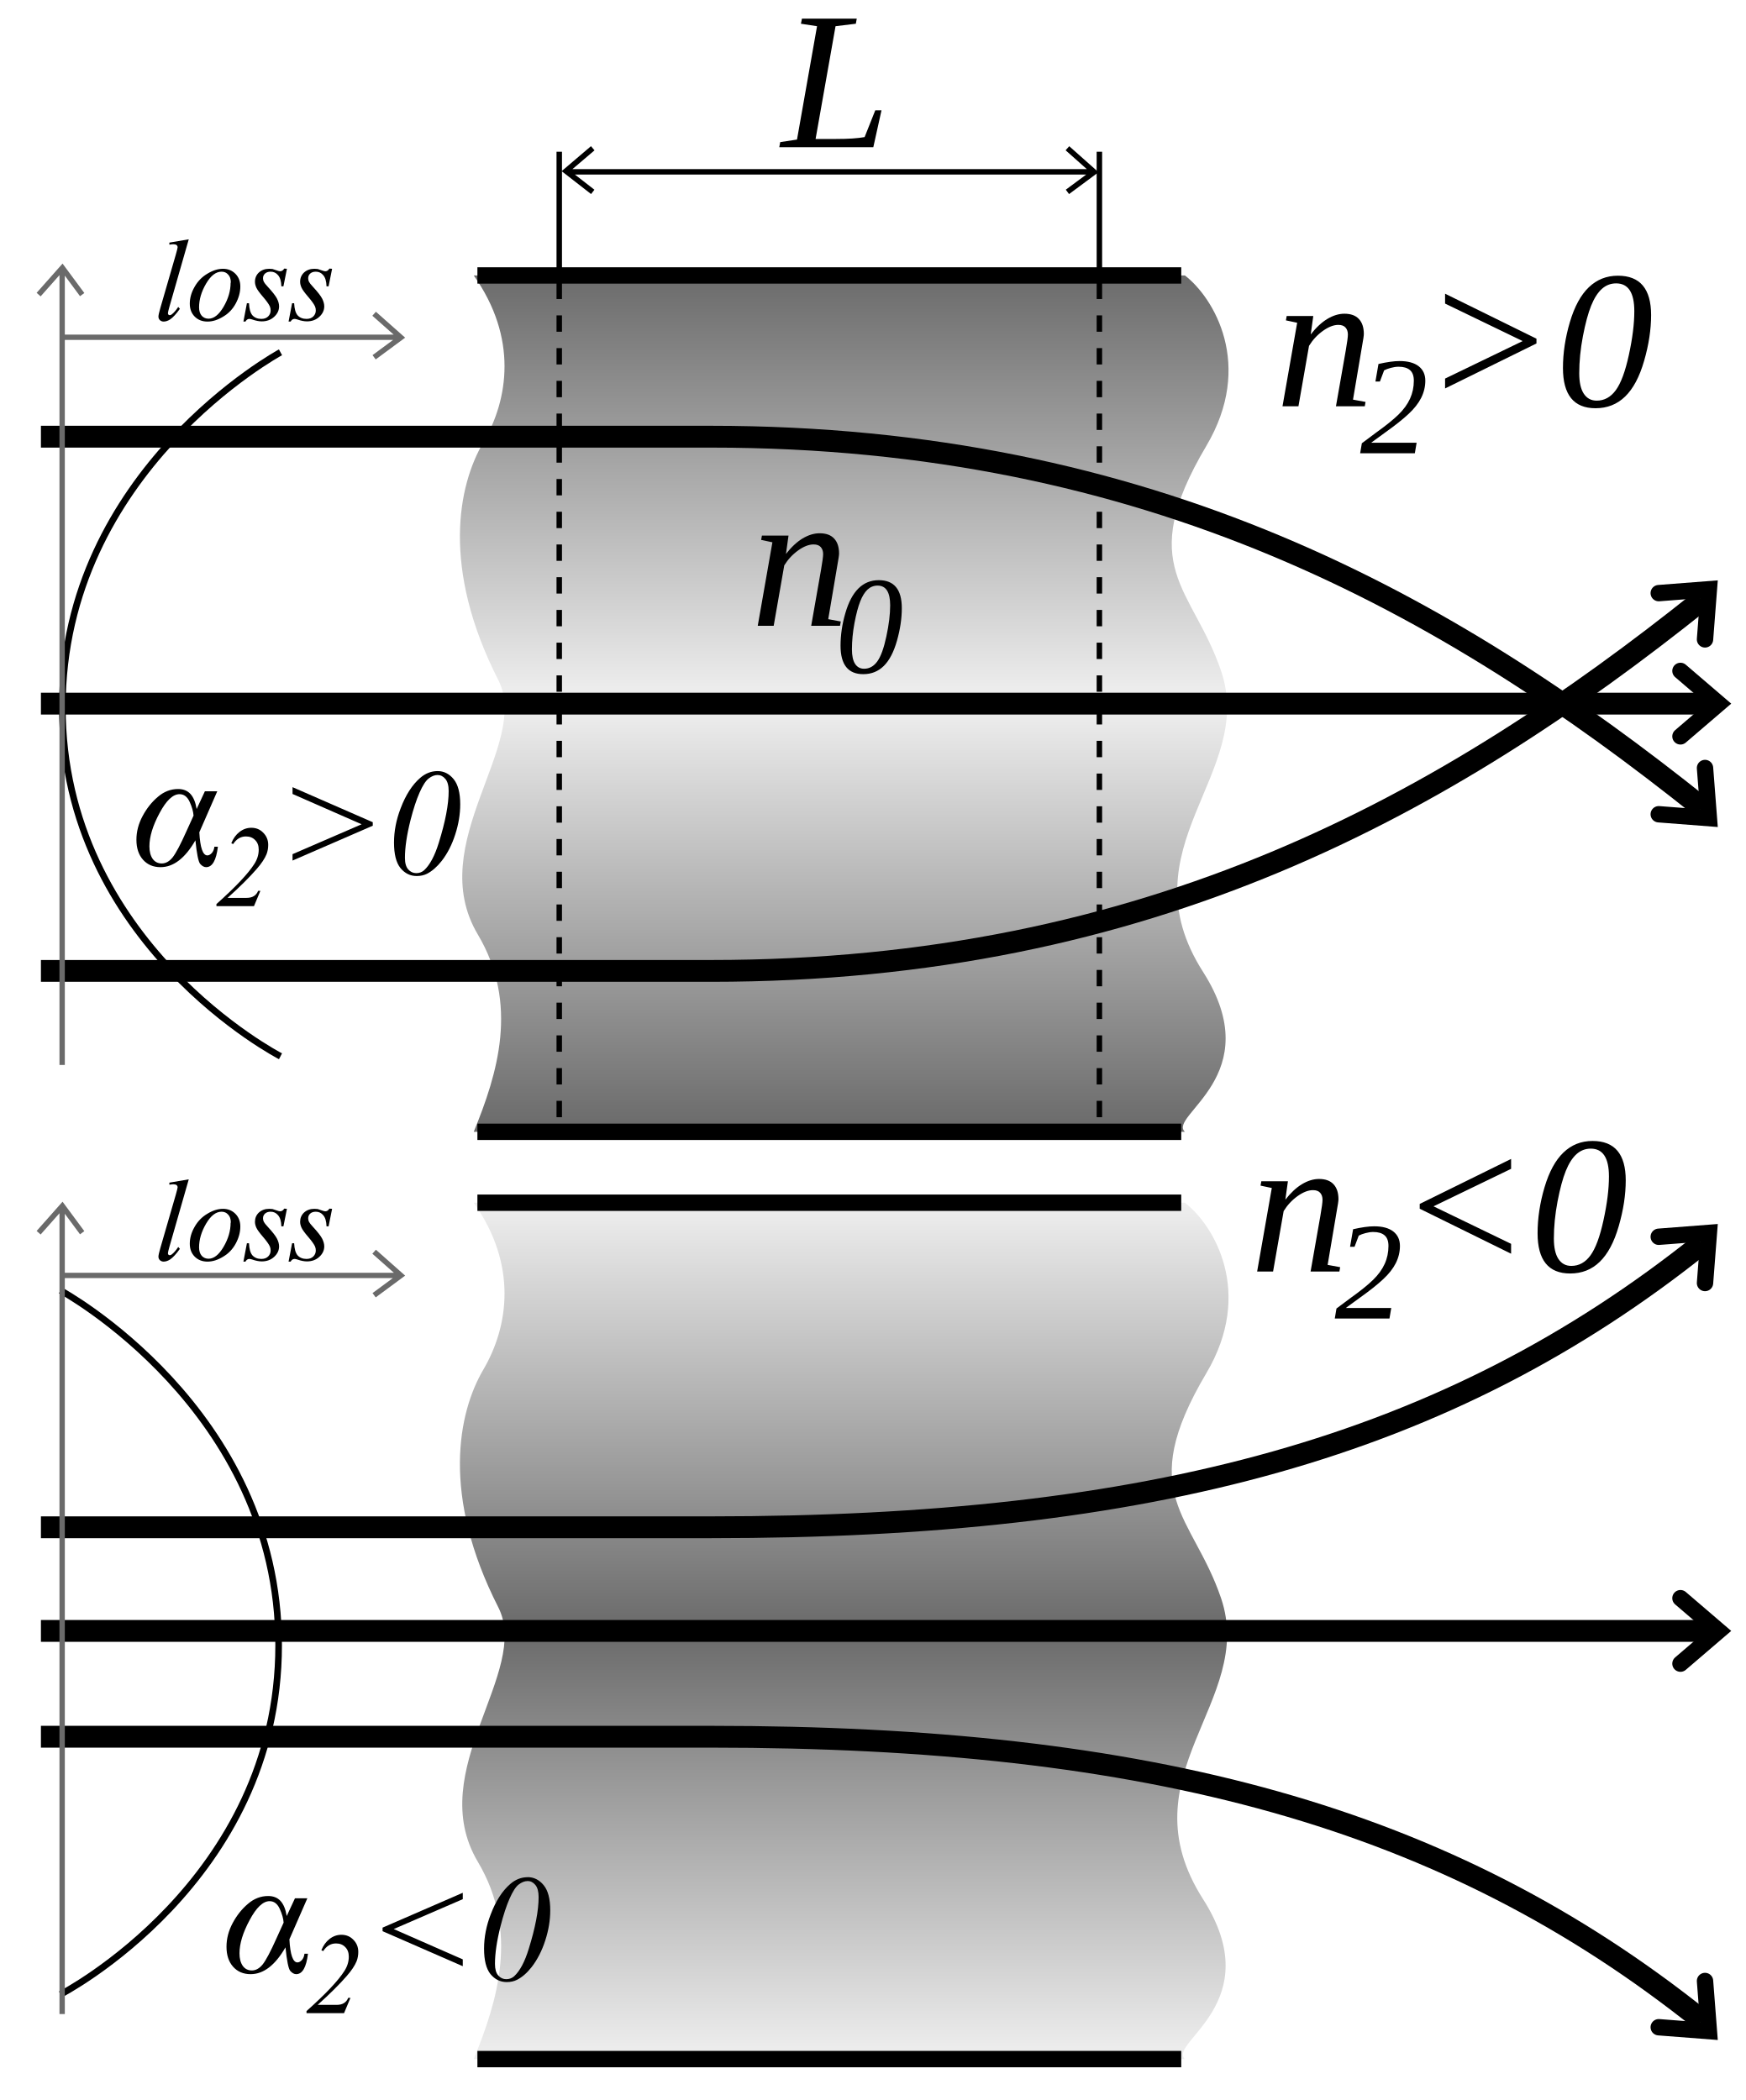
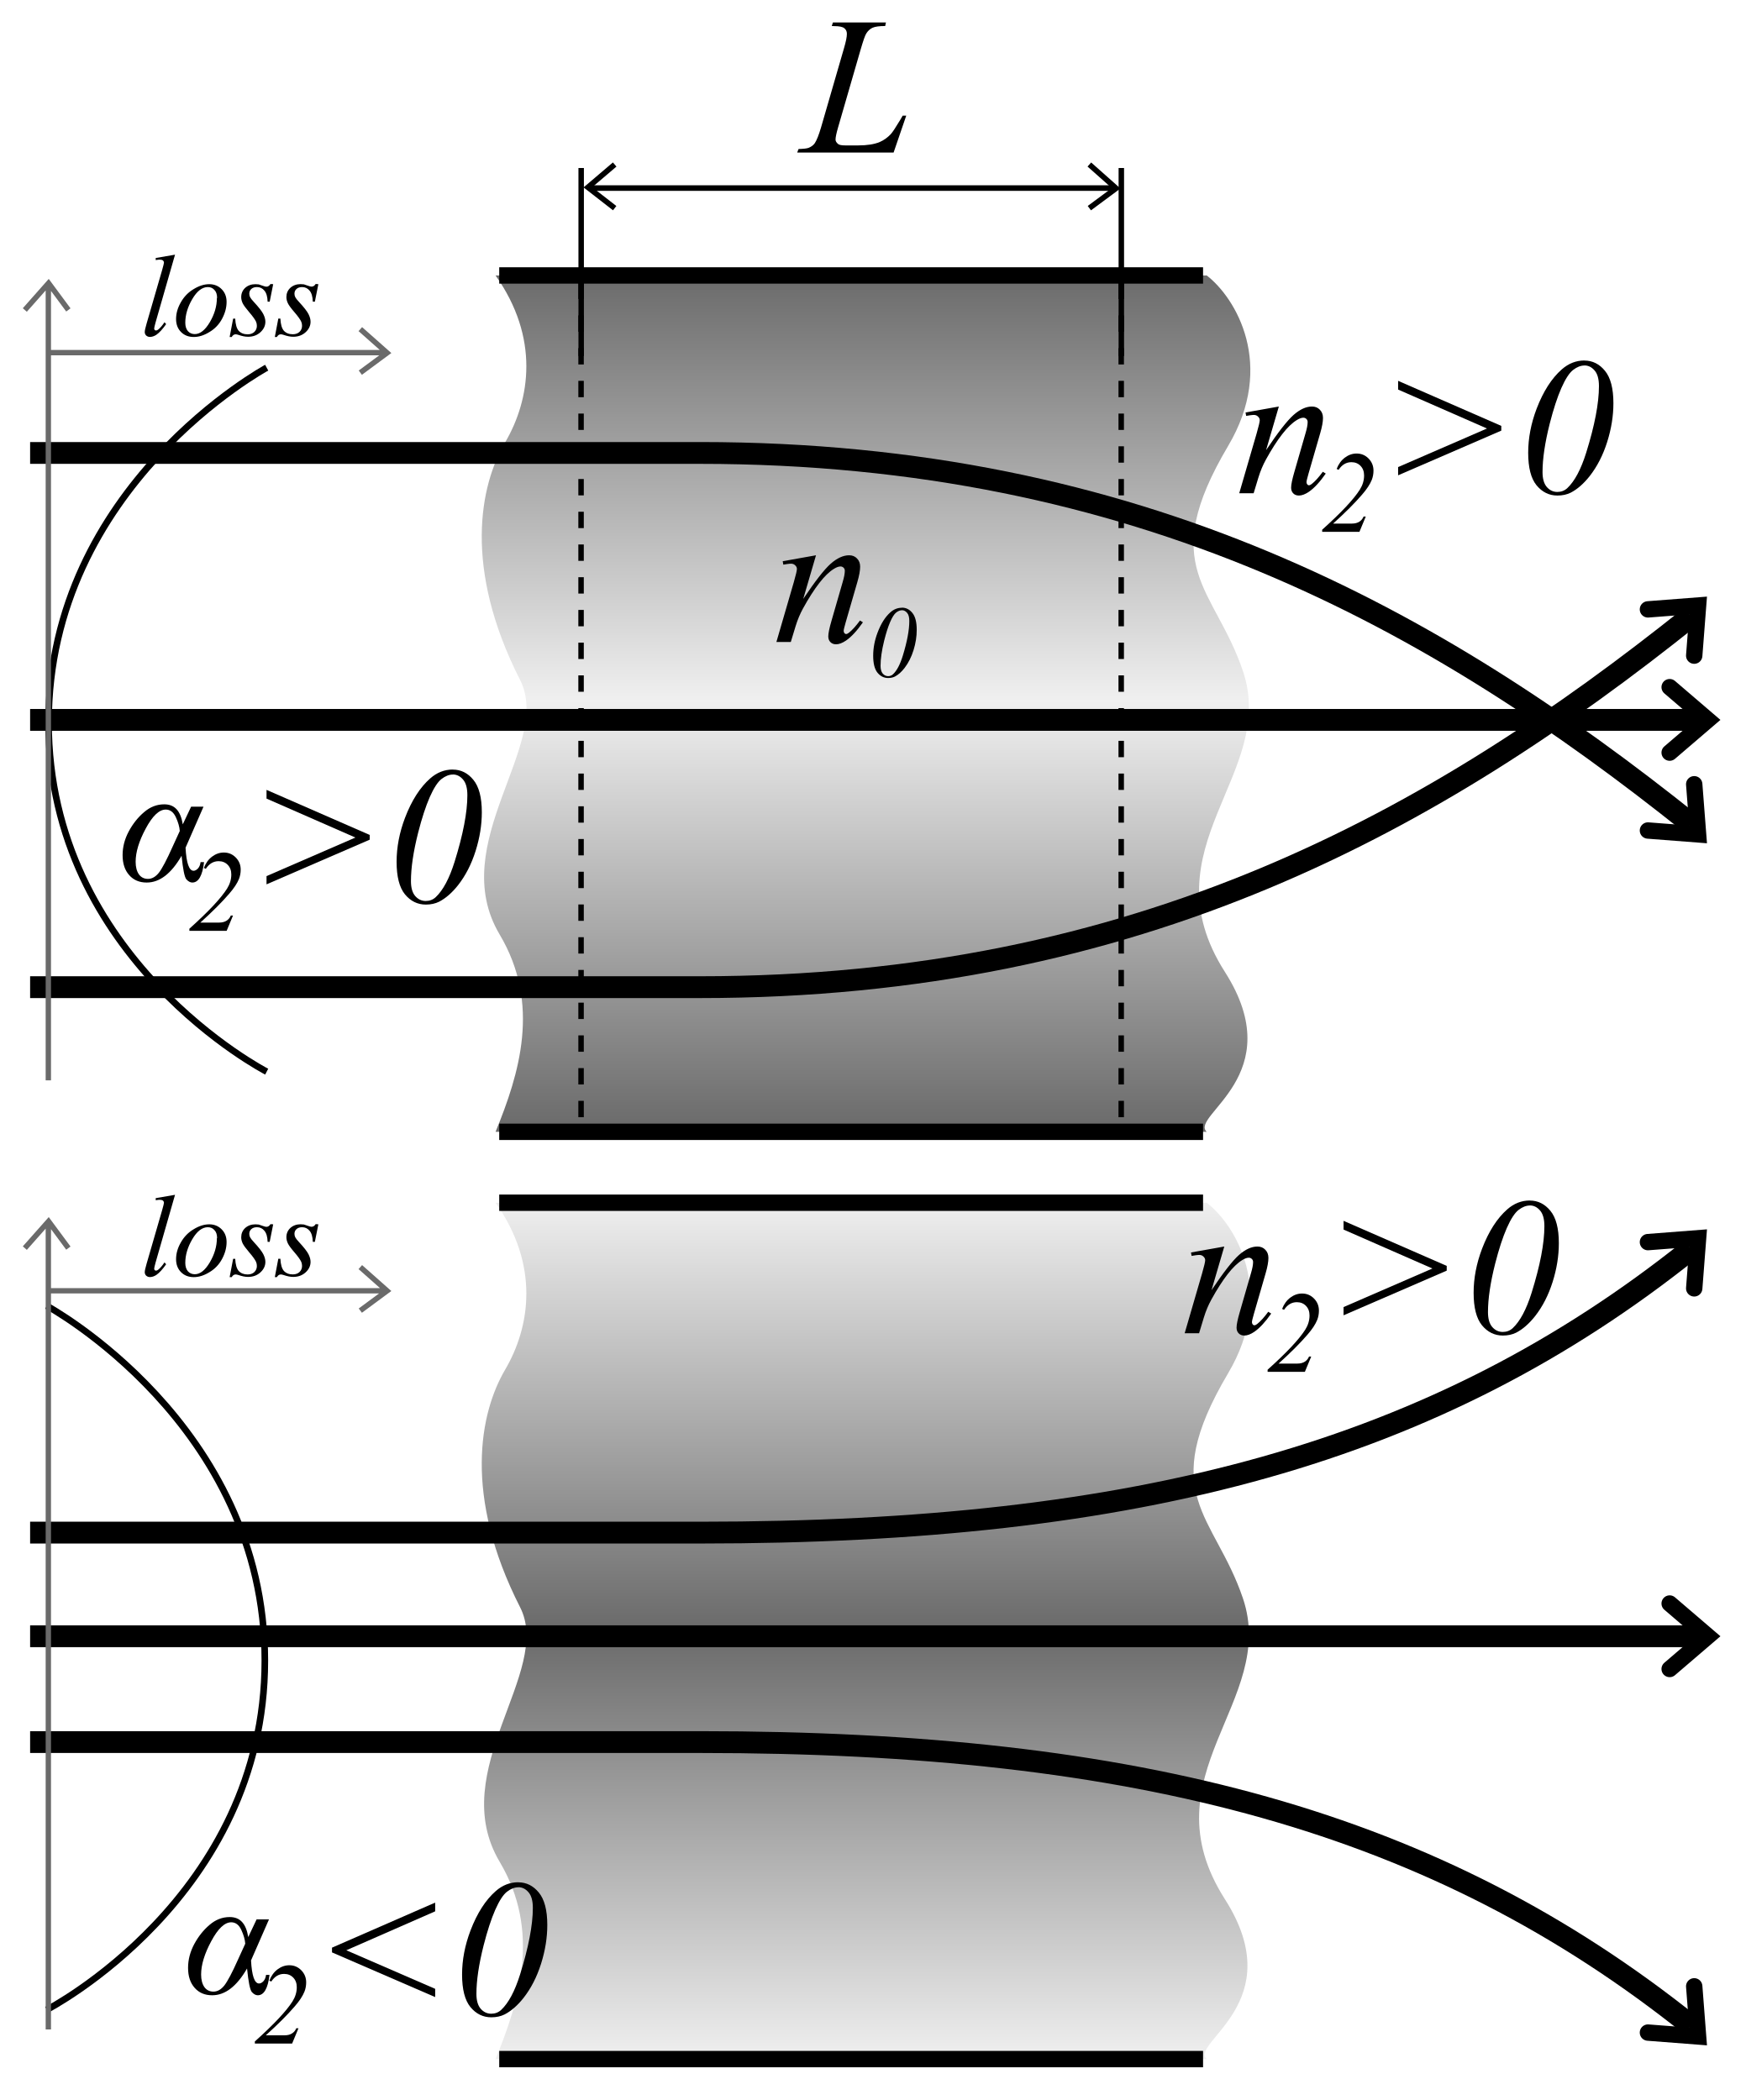
<svg xmlns="http://www.w3.org/2000/svg" xmlns:xlink="http://www.w3.org/1999/xlink" height="385" width="320">
-   <linearGradient id="a" gradientTransform="matrix(1.11 0 0 1 65.1 1)" gradientUnits="userSpaceOnUse" x1="75.63" x2="75.63" y1="48.89" y2="206.11">
+   <linearGradient id="a" gradientTransform="matrix(1.11 0 0 1 69.1 1)" gradientUnits="userSpaceOnUse" x1="75.63" x2="75.63" y1="48.89" y2="206.11">
    <stop offset="0" stop-color="#6a6a6a" />
    <stop offset=".5" stop-color="#f0f0f0" />
    <stop offset="1" stop-color="#6a6a6a" />
  </linearGradient>
-   <linearGradient id="b" gradientTransform="matrix(1.11 0 0 1 65.1 171)" gradientUnits="userSpaceOnUse" x1="75.63" x2="75.63" y1="48.89" y2="206.81">
+   <linearGradient id="b" gradientTransform="matrix(1.11 0 0 1 69.1 171)" gradientUnits="userSpaceOnUse" x1="75.63" x2="75.63" y1="48.89" y2="206.81">
    <stop offset="0" stop-color="#f0f0f0" />
    <stop offset=".5" stop-color="#6a6a6a" />
    <stop offset="1" stop-color="#f0f0f0" />
  </linearGradient>
-   <path d="m86.83 220.5h130.34c5.31 4.09 12.72 16.41 3.93 31.25-13.21 22.29-2.5 25.88 2.71 41.28 6.39 18.92-17.85 32.36-3.31 55.15 12.1 18.96-6.53 26.36-3.33 29.32h-130.34c4.35-10.63 8.33-23.41.75-36.17-9.95-16.75 9.78-34.82 3.75-46.66-10.47-20.56-7.37-35.69-2.75-43.56 4.64-7.91 6.32-19.19-1.75-30.61z" fill="url(#b)" />
-   <path d="m86.83 50.5h130.34c5.31 4.09 12.72 16.41 3.93 31.25-13.21 22.29-2.5 25.88 2.71 41.28 6.39 18.92-17.85 32.36-3.31 55.15 12.1 18.96-6.53 26.36-3.33 29.32h-130.34c4.35-10.63 8.33-23.41.75-36.17-9.95-16.75 9.78-34.82 3.75-46.66-10.47-20.56-7.37-35.69-2.75-43.56 4.64-7.91 6.32-19.19-1.75-30.61z" fill="url(#a)" />
-   <g fill="none" stroke="#000" transform="translate(60)">
-     <path d="m-52.5 299h306.42" stroke-width="4" />
-     <path d="m248 305 7-6-7-6" stroke-linecap="round" stroke-width="3" />
-     <path d="m252.5 235.22.71-9.19-9.19.71" stroke-linecap="round" stroke-width="3" />
-     <path d="m-52.5 280h122.8c80.53 0 134.87-14.59 181.62-51.99" stroke-width="4" />
-     <path d="m27.5 220.5h129m0 157h-129" stroke-width="3" />
+   <path d="m90.83 220.5h130.34c5.31 4.09 12.72 16.41 3.93 31.25-13.21 22.29-2.5 25.88 2.71 41.28 6.39 18.92-17.85 32.36-3.31 55.15 12.1 18.96-6.53 26.36-3.33 29.32h-130.34c4.35-10.63 8.33-23.41.75-36.17-9.95-16.75 9.78-34.82 3.75-46.66-10.47-20.56-7.37-35.69-2.75-43.56 4.64-7.91 6.32-19.19-1.75-30.61z" fill="url(#b)" />
+   <path d="m90.83 50.5h130.34c5.31 4.09 12.72 16.41 3.93 31.25-13.21 22.29-2.5 25.88 2.71 41.28 6.39 18.92-17.85 32.36-3.31 55.15 12.1 18.96-6.53 26.36-3.33 29.32h-130.34c4.35-10.63 8.33-23.41.75-36.17-9.95-16.75 9.78-34.82 3.75-46.66-10.47-20.56-7.37-35.69-2.75-43.56 4.64-7.91 6.32-19.19-1.75-30.61z" fill="url(#a)" />
+   <path d="m91.5 220.5h129m0 157h-129" fill="none" stroke="#000" stroke-width="3" />
+   <path d="m91.5 50.5h129m0 157h-129" fill="none" stroke="#000" stroke-width="3" />
+   <path d="m106.5 51.82v154.47m99-154.47v154.47" fill="none" stroke="#000" stroke-dasharray="3 3" />
+   <g fill="none" stroke="#000" transform="translate(58)">
+     <path d="m-52.48 299.98h306.42" stroke-width="4" />
+     <path d="m248.02 305.98 7-6-7-6" stroke-linecap="round" stroke-width="3" />
+     <path d="m252.52 236.2.71-9.19-9.19.71" stroke-linecap="round" stroke-width="3" />
+     <path d="m-52.48 280.98h122.79c80.53 0 134.88-14.59 181.63-51.99" stroke-width="4" />
  </g>
-   <path d="m7.5 129h306.42" fill="none" stroke="#000" stroke-width="4" />
-   <path d="m195.64 27.18 4.91 4.36-4.91 3.64m-87-8-4.91 4.18 4.91 3.82m-4.23-3.68h95.47" fill="none" stroke="#000" />
-   <text font-family="'Times New Roman'" font-size="10" font-style="italic" x="143.25" y="26.99">
-     <tspan font-size="36" x="143.25" y="26.99">L</tspan>
-   </text>
-   <g fill="none" stroke="#000" transform="translate(60)">
-     <path d="m-52.5 80.06h122.8c80.53 0 134.88 30.59 181.63 67.99" stroke-width="4" />
-     <path d="m42.5 27.82v22.47m99-22.47v22.47" />
+   <g fill="none" stroke="#000" transform="translate(58)">
+     <path d="m-52.48 131.98h306.42" stroke-width="4" />
+     <path d="m147.52 30.8v34.47" />
+     <path d="m50.43 34.48h95.47" stroke-width="1.02" />
+     <path d="m141.66 30.16 4.91 4.36-4.91 3.64m-87-8-4.91 4.18 4.91 3.82" />
+   </g>
+   <path d="m163.78 27.97h-17.67l.25-.65q1.41-.04 1.88-.23.74-.32 1.09-.83.54-.81 1.16-2.92l4.2-14.5q.53-1.79.53-2.64 0-.67-.49-1.04-.47-.37-1.81-.37-.3 0-.47-.02l.21-.65h9.72l-.14.65q-1.63 0-2.32.32-.69.32-1.14 1.04-.32.47-1.04 2.95l-4.13 14.26q-.47 1.62-.47 2.25 0 .42.47.81.3.26 1.35.26h2.3q2.51 0 3.99-.63 1.09-.47 2-1.42.49-.53 1.74-2.62l.46-.79h.65z" />
+   <g fill="none" stroke="#000" transform="translate(58)">
+     <path d="m-52.48 83.04h122.79c80.53 0 134.88 30.59 181.63 67.99" stroke-width="4" />
+     <path d="m48.52 30.8v34.47" />
    <g stroke-linecap="round" stroke-width="3">
-       <path d="m248 135 7-6-7-6" />
-       <path d="m252.5 117.22.71-9.19-9.19.71" />
-       <path d="m252.5 140.8.71 9.19-9.19-.71" />
+       <path d="m248.02 137.98 7-6-7-6" />
+       <path d="m252.52 120.2.71-9.19-9.19.71" />
+       <path d="m252.52 143.78.71 9.19-9.19-.71" />
    </g>
  </g>
-   <g font-family="'Times New Roman'" font-style="italic" transform="translate(73.6 -.29)">
-     <text font-size="10" x="64" y="115.02">
-       <tspan font-size="36" x="64" y="115.02">n</tspan>
-     </text>
-     <text font-size="7.02" transform="scale(.99 1.01)" x="80.3" y="122.41">
-       <tspan font-size="25.28" x="80.3" y="122.41">0</tspan>
-     </text>
+   <path d="m165.3 111.4c.77 0 1.41.33 1.93.98.53.65.79 1.69.79 3.1 0 1.21-.19 2.44-.58 3.7s-.94 2.35-1.64 3.27c-.56.73-1.15 1.25-1.77 1.58-.36.18-.77.27-1.25.27-.78 0-1.43-.33-1.96-.98-.52-.65-.78-1.69-.78-3.1 0-1.4.26-2.8.79-4.21.62-1.65 1.4-2.9 2.36-3.75.63-.56 1.33-.84 2.11-.84zm.01.48c-.35 0-.7.14-1.06.42-.35.27-.72.85-1.1 1.73s-.74 2.01-1.09 3.4c-.45 1.81-.67 3.36-.67 4.63 0 .63.13 1.11.4 1.43.27.31.6.47.98.47.37 0 .68-.12.93-.37.69-.66 1.28-1.79 1.77-3.38.8-2.61 1.19-4.73 1.19-6.36 0-.68-.13-1.18-.4-1.49-.27-.32-.59-.49-.95-.49z" />
+   <path d="m5.52 180.98h122.79c80.53 0 134.88-30.59 181.63-67.99" fill="none" stroke="#000" stroke-width="4" />
+   <g fill="none" stroke="#000" transform="translate(58)">
+     <path d="m252.52 364.16.71 9.19-9.19-.71" stroke-linecap="round" stroke-width="3" />
+     <path d="m-52.48 319.38h122.79c80.53 0 134.88 14.59 181.63 51.99" stroke-width="4" />
  </g>
-   <g fill="none" stroke="#000" transform="translate(60)">
-     <path d="m-52.5 178h122.8c80.53 0 134.87-30.59 181.62-67.99" stroke-width="4" />
-     <path d="m27.5 50.5h129m0 157h-129" stroke-width="3" />
-     <path d="m42.5 51.82v154.47m99-154.47v154.47" stroke-dasharray="3 3" />
+   <path d="m8.56 239.4s39.98 21.62 39.98 65.04-39.98 64.02-39.98 64.02" fill="none" stroke="#000" stroke-width="1.21" />
+   <path d="m66.04 232.3 4.91 4.35-4.91 3.63m-57.22-3.64h61.45" fill="none" stroke="#6a6a6a" stroke-width=".98" />
+   <path d="m4.55 228.82 4.35-4.91 3.63 4.91m-3.67 143.24v-147.47" fill="none" stroke="#6a6a6a" stroke-width=".98" />
+   <path d="m48.88 67.41s-39.98 21.62-39.98 65.04 39.98 64.02 39.98 64.02" fill="none" stroke="#000" stroke-width="1.21" />
+   <path d="m66.04 60.34 4.91 4.35-4.91 3.63m-57.22-3.67h61.45" fill="none" stroke="#6a6a6a" stroke-width=".98" />
+   <path d="m4.55 56.83 4.35-4.92 3.63 4.91m-3.67 141.24v-145.47" fill="none" stroke="#6a6a6a" stroke-width=".98" />
+   <path id="c" d="m58.35 52.1-.64 3.21h-.38q-.04-1.4-.6-2.04-.53-.64-1.36-.64-.64 0-1.02.34-.38.34-.38.87 0 .34.15.64.15.3.68.87 1.36 1.47 1.74 2.23.38.76.38 1.4 0 1.1-.91 1.93-.91.83-2.27.83-.76 0-1.74-.34-.34-.11-.53-.11-.45 0-.72.49h-.38l.64-3.37h.38q.08 1.59.64 2.23.6.64 1.63.64.79 0 1.25-.45.45-.45.45-1.1 0-.42-.15-.76-.3-.64-1.25-1.74-.95-1.1-1.21-1.66-.26-.57-.26-1.1 0-1.02.72-1.7.76-.68 1.89-.68.34 0 .6.04.15.04.68.23.53.19.72.19.45 0 .76-.49zm-8.28 0-.64 3.21h-.38q-.04-1.4-.6-2.04-.53-.64-1.36-.64-.64 0-1.02.34-.38.34-.38.87 0 .34.15.64.15.3.68.87 1.36 1.47 1.74 2.23.38.76.38 1.4 0 1.1-.91 1.93-.91.83-2.27.83-.76 0-1.74-.34-.34-.11-.53-.11-.45 0-.72.49h-.38l.64-3.36h.38q.08 1.59.64 2.23.6.64 1.63.64.79 0 1.25-.45.45-.45.45-1.1 0-.42-.15-.76-.3-.64-1.25-1.74-.94-1.1-1.21-1.66-.26-.57-.26-1.1 0-1.02.72-1.7.76-.68 1.89-.68.34 0 .6.04.15.04.68.23.53.19.72.19.45 0 .76-.49zm-8.54 3.25q0 1.55-.83 3.1-.83 1.55-2.31 2.42-1.47.91-2.87.91-1.44 0-2.34-.91-.91-.91-.91-2.38 0-1.55.87-3.06.87-1.55 2.34-2.42 1.47-.91 2.87-.91 1.36 0 2.27.91.91.91.91 2.34zm-1.74-.72q0-.98-.49-1.47-.45-.53-1.21-.53-1.55 0-2.84 2.19-1.29 2.19-1.29 4.35 0 .98.49 1.55.49.53 1.25.53 1.47 0 2.76-2.19 1.29-2.19 1.29-4.42zm-7.71-7.94-3.56 12.4q-.26.95-.26 1.13 0 .15.08.26.11.11.26.11.19 0 .42-.19.53-.42 1.13-1.32l.3.34q-.98 1.4-1.81 1.97-.6.38-1.17.38-.38 0-.68-.26-.26-.26-.26-.64 0-.38.34-1.55l2.84-9.79q.34-1.21.34-1.36 0-.26-.19-.42-.19-.15-.6-.15-.23 0-.72.08v-.38z" stroke-width=".98" />
+   <path id="d" d="m149.56 101.8-2.34 8c2.19-3.27 3.87-5.42 5.03-6.45 1.17-1.03 2.3-1.55 3.38-1.55.59 0 1.07.19 1.44.58.39.39.58.89.58 1.51 0 .7-.17 1.64-.51 2.81l-2.14 7.4c-.25.86-.37 1.38-.37 1.56 0 .16.05.3.14.42.09.11.19.16.3.16.14 0 .31-.08.51-.23.62-.49 1.3-1.24 2.04-2.25l.54.33c-1.09 1.56-2.12 2.67-3.09 3.34-.68.46-1.29.69-1.83.69-.43 0-.78-.13-1.04-.4-.26-.26-.39-.61-.39-1.05 0-.56.2-1.53.6-2.9l2.04-7.07c.26-.88.39-1.56.39-2.06 0-.23-.08-.42-.23-.56-.15-.15-.34-.23-.56-.23-.33 0-.72.14-1.18.42-.87.53-1.77 1.4-2.71 2.62-.94 1.21-1.93 2.75-2.97 4.64-.55 1-1.01 2.09-1.37 3.27l-.88 2.9h-2.64l3.2-11c.38-1.32.56-2.12.56-2.39 0-.26-.11-.48-.32-.67-.2-.2-.45-.3-.76-.3-.14 0-.39.02-.74.07l-.67.11-.11-.63z" />
+   <g transform="translate(0 18)">
+     <path id="e" d="m275.16 60.95-18.91 8.19v-1.51l16.29-7.07-16.29-7.14v-1.6l18.91 8.26z" />
+     <g id="f" stroke-width="1.2" transform="matrix(.82 0 0 .84 41.48 12.1)">
+       <path d="m253.27 80.24h-8.33v-.46c4.25-3.72 7.05-6.64 8.42-8.75.63-.98.95-2.01.95-3.09 0-.86-.26-1.55-.79-2.09s-1.21-.81-2.05-.81c-1.16 0-2.11.56-2.86 1.67l-.43-.2c.42-1.06 1.03-1.88 1.84-2.47s1.68-.89 2.62-.89c1.06 0 1.95.37 2.68 1.1.72.72 1.09 1.6 1.09 2.64 0 .72-.13 1.39-.38 2.01-.39.96-1.12 2.04-2.18 3.23-1.61 1.83-3.76 3.93-6.46 6.31h4.2c.67 0 1.23-.14 1.67-.42s.75-.65.94-1.12h.49z" stroke-width="1.2" />
+     </g>
+     <use id="g" height="100%" transform="translate(84.83 -45.27)" width="100%" xlink:href="#d" />
+     <path id="h" d="m290.38 48.1c1.5 0 2.76.63 3.78 1.88 1.03 1.25 1.55 3.23 1.55 5.94 0 2.32-.38 4.69-1.14 7.1s-1.83 4.51-3.22 6.28c-1.1 1.39-2.26 2.4-3.46 3.02-.7.35-1.52.53-2.44.53-1.52 0-2.8-.63-3.83-1.88-1.02-1.25-1.53-3.24-1.53-5.96 0-2.68.52-5.38 1.55-8.09 1.21-3.16 2.75-5.57 4.62-7.21 1.23-1.08 2.61-1.62 4.13-1.62zm.02.91c-.68 0-1.37.27-2.07.81-.69.53-1.41 1.63-2.16 3.32-.74 1.69-1.45 3.86-2.13 6.52-.88 3.48-1.32 6.45-1.32 8.89 0 1.22.26 2.13.79 2.74.53.6 1.17.9 1.92.9.71 0 1.32-.23 1.83-.7 1.35-1.27 2.5-3.43 3.46-6.49 1.56-5 2.34-9.07 2.34-12.2 0-1.3-.26-2.26-.79-2.87-.53-.62-1.15-.93-1.86-.93z" />
  </g>
-   <g font-family="'Times New Roman'" font-style="italic" transform="translate(169.78 -40.54)">
-     <text font-size="10" x="64" y="115.02">
-       <tspan font-size="36" x="64" y="115.02">n &gt;0</tspan>
-     </text>
-     <text font-size="7.02" transform="scale(.99 1.01)" x="80.3" y="122.41">
-       <tspan font-size="25.28" x="80.3" y="122.41">2</tspan>
-     </text>
+   <use height="100%" transform="translate(0 172.36)" width="100%" xlink:href="#c" />
+   <path id="i" d="m35.03 147.89h2.27l-3.29 7.52c.15 2.82.64 4.23 1.47 4.23.28 0 .55-.15.83-.45.25-.3.4-.68.45-1.13h.64c-.3 2.49-1.02 3.74-2.15 3.74-.38 0-.74-.2-1.1-.6-.33-.4-.62-1.84-.87-4.31-1.89 3.28-4.02 4.91-6.39 4.91-1.34 0-2.41-.45-3.21-1.36-.81-.91-1.21-2.13-1.21-3.67 0-1.49.38-2.94 1.13-4.35.76-1.41 1.69-2.58 2.8-3.52 1.11-.96 2.34-1.44 3.7-1.44.96 0 1.71.3 2.27.91.55.6.93 1.52 1.13 2.76zm-2.08 4.46c-.05-.76-.29-1.6-.72-2.53s-1.05-1.4-1.85-1.4c-1.21 0-2.43 1.16-3.67 3.48-1.23 2.29-1.85 4.32-1.85 6.09 0 .96.2 1.73.6 2.31.4.55.96.83 1.66.83.73 0 1.4-.38 2-1.13.6-.78 1.44-2.36 2.49-4.72z" stroke-width="1.13" />
+   <use id="j" height="100%" transform="translate(-207.4 92.99)" width="100%" xlink:href="#e" />
+   <use id="k" height="100%" transform="translate(-207.4 92.99)" width="100%" xlink:href="#h" />
+   <use id="l" height="100%" transform="translate(-207.62 91.15)" width="100%" xlink:href="#f" />
+   <g transform="translate(-10 172)">
+     <use height="100%" width="100%" xlink:href="#e" />
+     <use height="100%" width="100%" xlink:href="#f" />
+     <use height="100%" width="100%" xlink:href="#g" />
+     <use height="100%" width="100%" xlink:href="#h" />
  </g>
-   <g font-family="'Times New Roman'" font-style="italic" transform="translate(165.13 118.09)">
-     <text font-size="10" x="64" y="115.02">
-       <tspan font-size="36" x="64" y="115.02">n &lt;0</tspan>
-     </text>
-     <text font-size="7.02" transform="scale(.99 1.01)" x="80.3" y="122.41">
-       <tspan font-size="25.28" x="80.3" y="122.41">2</tspan>
-     </text>
+   <use height="100%" transform="translate(12 204)" width="100%" xlink:href="#i" />
+   <use height="100%" transform="matrix(-1 0 0 1 128.61 204)" width="100%" xlink:href="#j" />
+   <g transform="translate(12 204)">
+     <use height="100%" width="100%" xlink:href="#k" />
+     <use height="100%" width="100%" xlink:href="#l" />
  </g>
-   <g fill="none" stroke="#000" transform="translate(60)">
-     <path d="m252.5 363.18.71 9.19-9.19-.71" stroke-linecap="round" stroke-width="3" />
-     <path d="m-52.5 318.4h122.8c80.53 0 134.87 14.59 181.62 51.99" stroke-width="4" />
-   </g>
-   <path d="m11.09 236.58s39.98 21.62 39.98 65.04-39.98 64.02-39.98 64.02" fill="none" stroke="#000" stroke-width="1.21" />
-   <path d="m68.57 229.48 4.91 4.35-4.91 3.63m-57.22-3.63h61.45" fill="none" stroke="#6a6a6a" stroke-width=".98" />
-   <path d="m7.08 226 4.35-4.91 3.63 4.91m-3.67 143.24v-147.47" fill="none" stroke="#6a6a6a" stroke-width=".98" />
-   <path d="m51.41 64.59s-39.98 21.62-39.98 65.04 39.98 64.02 39.98 64.02" fill="none" stroke="#000" stroke-width="1.21" />
-   <path d="m68.57 57.52 4.91 4.35-4.91 3.63m-57.22-3.67h61.45" fill="none" stroke="#6a6a6a" stroke-width=".98" />
-   <path d="m7.08 54.01 4.35-4.91 3.63 4.91m-3.67 141.23v-145.47" fill="none" stroke="#6a6a6a" stroke-width=".98" />
-   <path d="m96.69 344.14q1.74 0 2.95 1.47 1.21 1.47 1.21 4.61 0 2.72-.91 5.52-.91 2.83-2.49 4.88-1.28 1.63-2.68 2.34-.83.42-1.89.42-1.78 0-2.99-1.47-1.17-1.47-1.17-4.65 0-3.14 1.21-6.27 1.4-3.7 3.59-5.59 1.44-1.25 3.21-1.25zm0 .72q-.79 0-1.63.64-.79.6-1.66 2.57-.87 1.97-1.66 5.06-1.02 4.04-1.02 6.92 0 1.44.6 2.12.6.68 1.47.68.83 0 1.44-.53 1.59-1.47 2.68-5.03 1.81-5.82 1.81-9.49 0-1.51-.6-2.23-.6-.72-1.44-.72zm-26.57 8.54 14.7-6.39v1.17l-12.66 5.48 12.66 5.56v1.25l-14.7-6.42z" stroke-width=".98" />
-   <g id="c" stroke-width=".3" transform="matrix(3.78 0 0 3.78 -24.59 -743.08)">
-     <path d="m16.44 234.96h.6l-.87 1.99q.06 1.12.39 1.12.11 0 .22-.12.1-.12.12-.3h.17q-.12.99-.57.99-.15 0-.29-.16-.13-.16-.23-1.14-.75 1.3-1.69 1.3-.53 0-.85-.36-.32-.36-.32-.97 0-.59.3-1.15.3-.56.74-.93.44-.38.98-.38.38 0 .6.24.22.24.3.73zm-.55 1.18q-.02-.3-.19-.67-.17-.37-.49-.37-.48 0-.97.92-.49.91-.49 1.61 0 .38.16.61.16.22.44.22.29 0 .53-.3.24-.31.66-1.25zm2.93 4.39h-1.82v-.1q1.39-1.24 1.84-1.95.21-.33.21-.69 0-.29-.17-.46-.17-.18-.45-.18-.38 0-.62.37l-.09-.04q.14-.35.4-.55.26-.2.57-.2.35 0 .58.24.24.24.24.59 0 .24-.08.45-.13.32-.48.72-.53.61-1.41 1.4h.92q.22 0 .36-.09.14-.09.2-.25h.11z" stroke-width=".3" />
-   </g>
-   <path d="m27.72 233.98q.46 0 .78.39.32.39.32 1.22 0 .72-.24 1.46-.24.75-.66 1.29-.34.43-.71.62-.22.11-.5.11-.47 0-.79-.39-.31-.39-.31-1.23 0-.83.32-1.66.37-.98.95-1.48.38-.33.85-.33zm0 .19q-.21 0-.43.17-.21.16-.44.68-.23.52-.44 1.34-.27 1.07-.27 1.83 0 .38.16.56.16.18.39.18.22 0 .38-.14.42-.39.71-1.33.48-1.54.48-2.51 0-.4-.16-.59-.16-.19-.38-.19zm-3.14 2.46-3.89 1.69v-.31l3.35-1.45-3.35-1.47v-.33l3.89 1.7z" stroke-width=".26" transform="matrix(3.78 0 0 3.78 -24.59 -743.08)" />
-   <g id="d" stroke-width=".26" transform="matrix(3.78 0 0 3.78 -8.08 -736.13)">
-     <path d="m11.29 206.35-.94 3.28q-.07.25-.07.3 0 .04.02.07.03.03.07.03.05 0 .11-.05.14-.11.3-.35l.08.09q-.26.37-.48.52-.16.1-.31.1-.1 0-.18-.07-.07-.07-.07-.17 0-.1.09-.41l.75-2.59q.09-.32.09-.36 0-.07-.05-.11-.05-.04-.16-.04-.06 0-.19.02v-.1z" stroke-width=".26" />
-     <path d="m13.79 208.64q0 .41-.22.82-.22.41-.61.64-.39.24-.76.24-.38 0-.62-.24-.24-.24-.24-.63 0-.41.23-.81.23-.41.62-.64.39-.24.76-.24.36 0 .6.24.24.24.24.62zm-.46-.19q0-.26-.13-.39-.12-.14-.32-.14-.41 0-.75.58-.34.58-.34 1.15 0 .26.13.41.13.14.33.14.39 0 .73-.58.34-.58.34-1.17z" stroke-width=".26" />
-     <path d="m16.05 207.78-.17.85h-.1q-.01-.37-.16-.54-.14-.17-.36-.17-.17 0-.27.09-.1.09-.1.23 0 .09.04.17.04.08.18.23.36.39.46.59.1.2.1.37 0 .29-.24.51-.24.22-.6.22-.2 0-.46-.09-.09-.03-.14-.03-.12 0-.19.13h-.1l.17-.89h.1q.02.42.17.59.16.17.43.17.21 0 .33-.12.12-.12.12-.29 0-.11-.04-.2-.08-.17-.33-.46-.25-.29-.32-.44-.07-.15-.07-.29 0-.27.19-.45.2-.18.5-.18.09 0 .16.01.04.01.18.06.14.05.19.05.12 0 .2-.13z" stroke-width=".26" />
-     <path d="m18.24 207.78-.17.85h-.1q-.01-.37-.16-.54-.14-.17-.36-.17-.17 0-.27.09-.1.09-.1.23 0 .09.04.17.04.08.18.23.36.39.46.59.1.2.1.37 0 .29-.24.51-.24.22-.6.22-.2 0-.46-.09-.09-.03-.14-.03-.12 0-.19.13h-.1l.17-.89h.1q.02.42.17.59.16.17.43.17.21 0 .33-.12.12-.12.12-.29 0-.11-.04-.2-.08-.17-.33-.46-.25-.29-.32-.44-.07-.15-.07-.29 0-.27.19-.45.2-.18.5-.18.09 0 .16.01.04.01.18.06.14.05.19.05.12 0 .2-.13z" stroke-width=".26" />
-   </g>
-   <use height="100%" transform="translate(0 172.34)" width="100%" xlink:href="#d" />
-   <use height="100%" transform="translate(16.51 202.95)" width="100%" xlink:href="#c" />
</svg>
